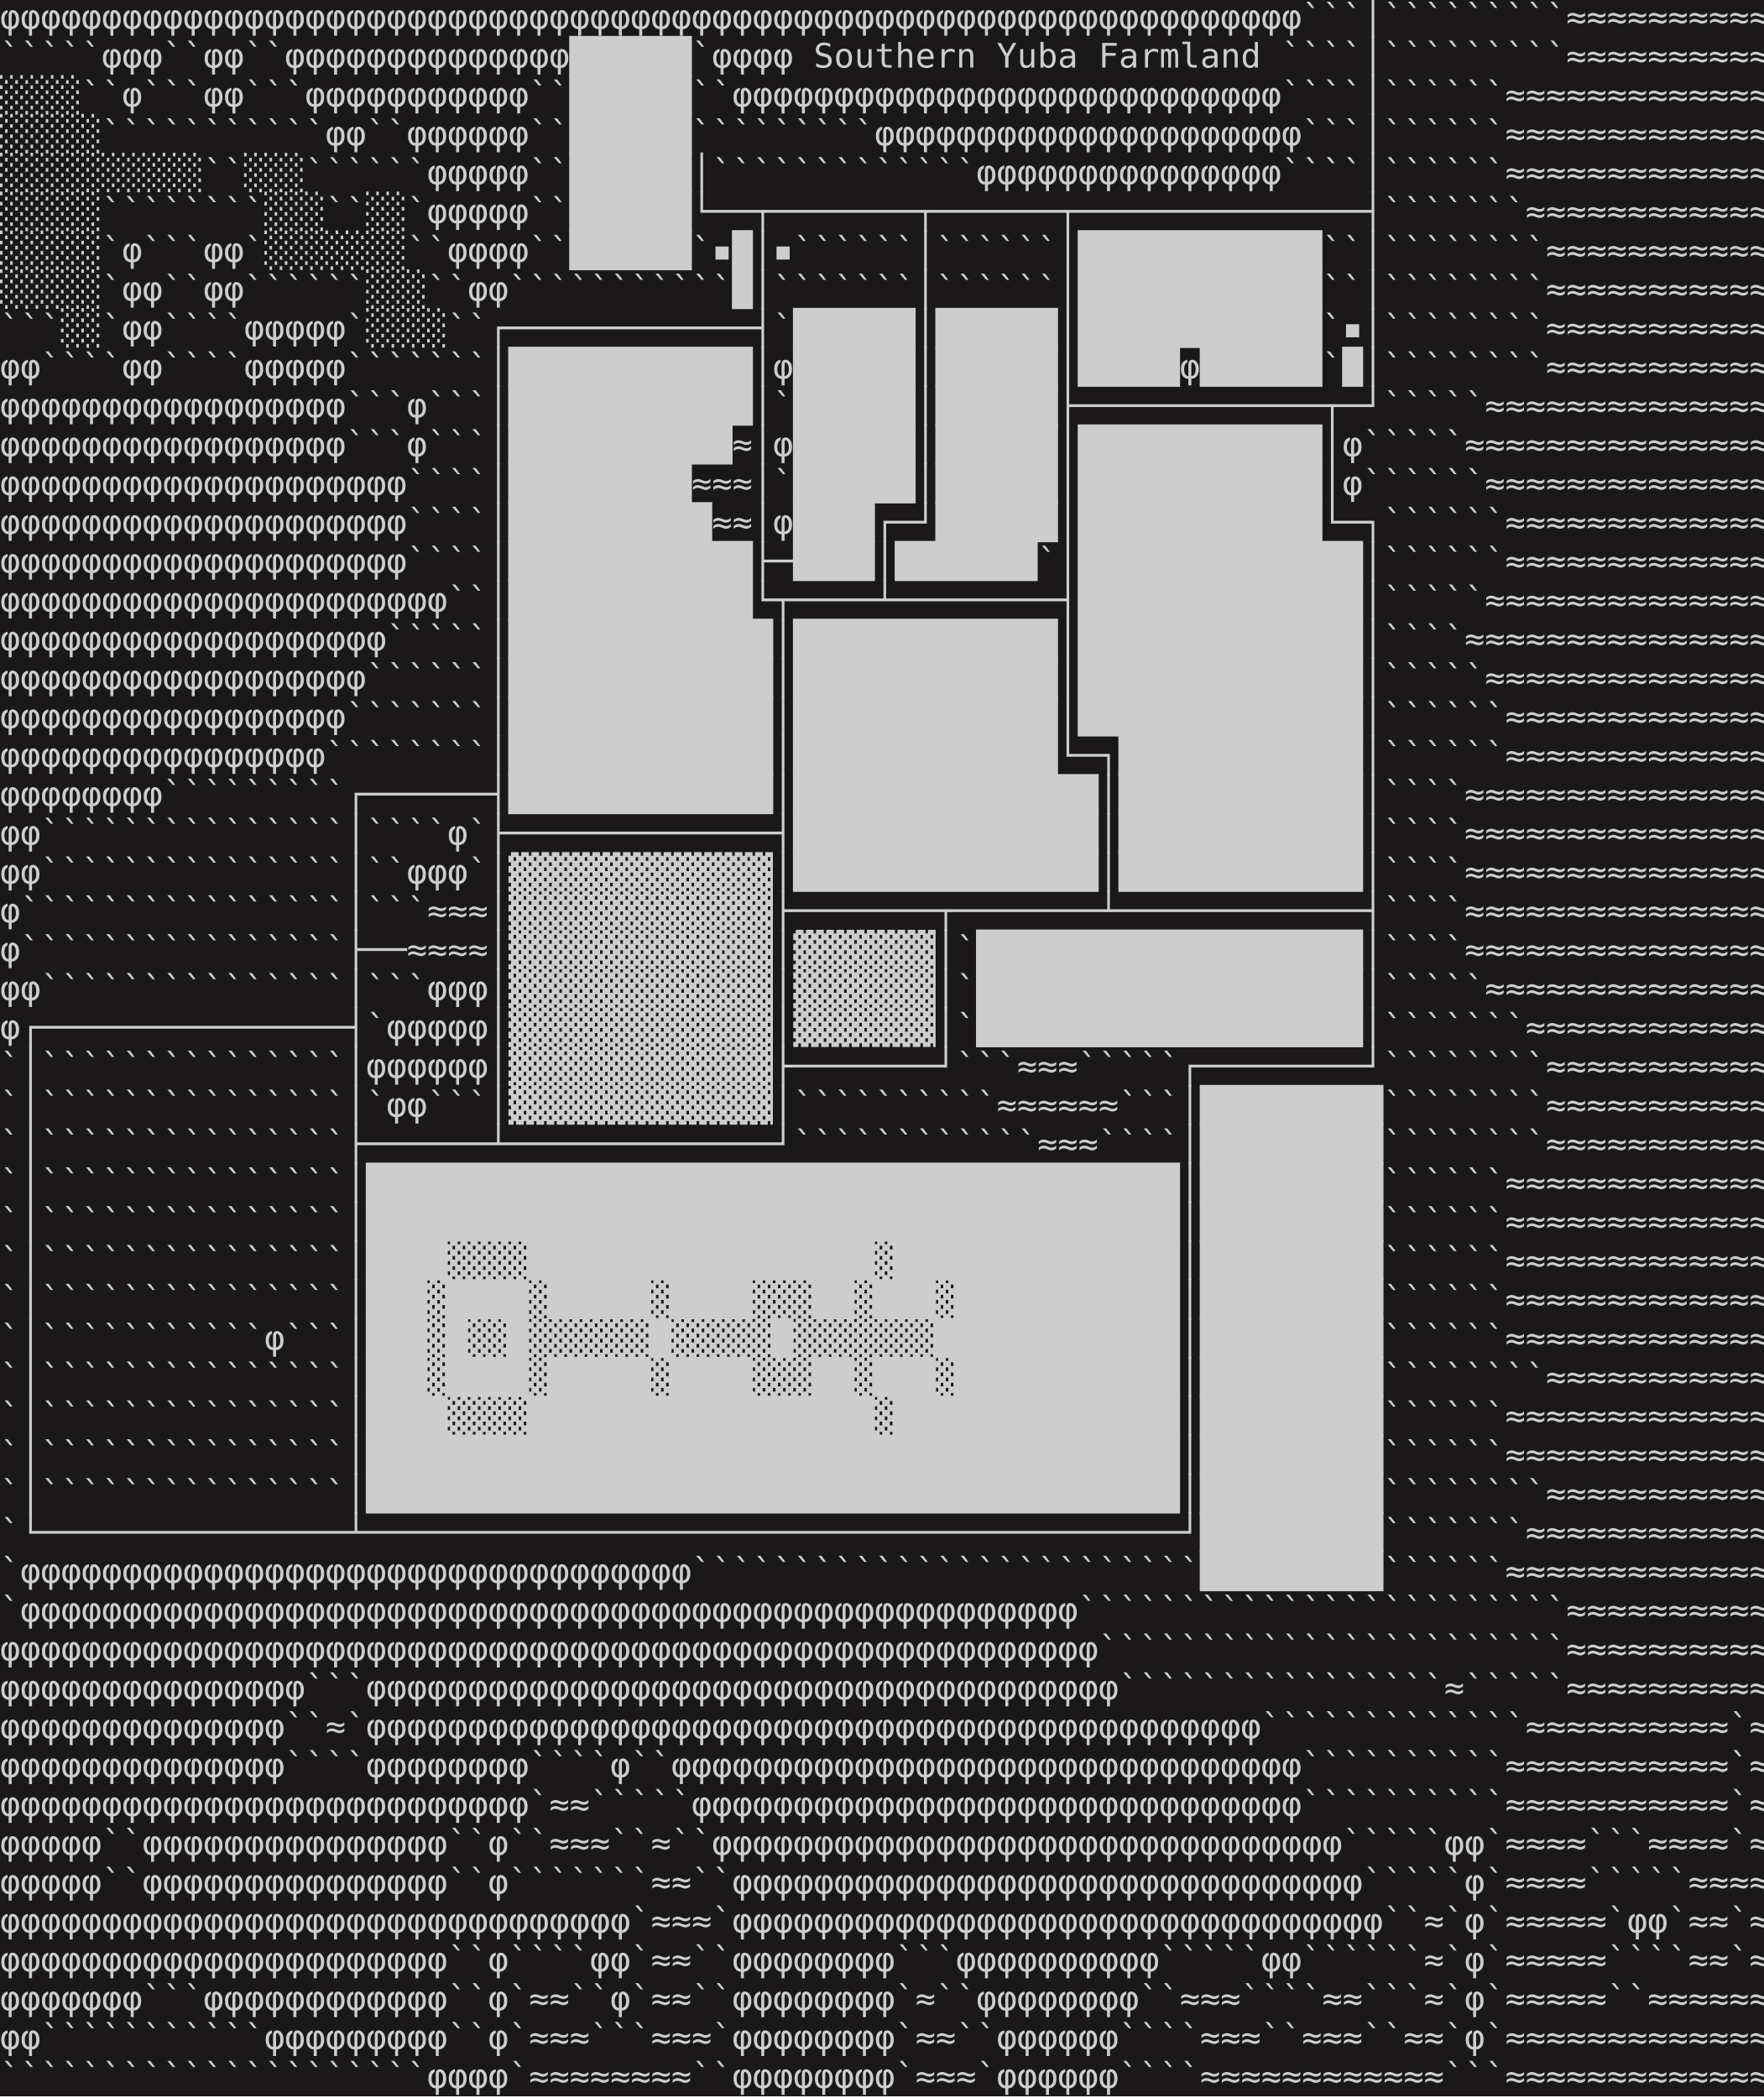
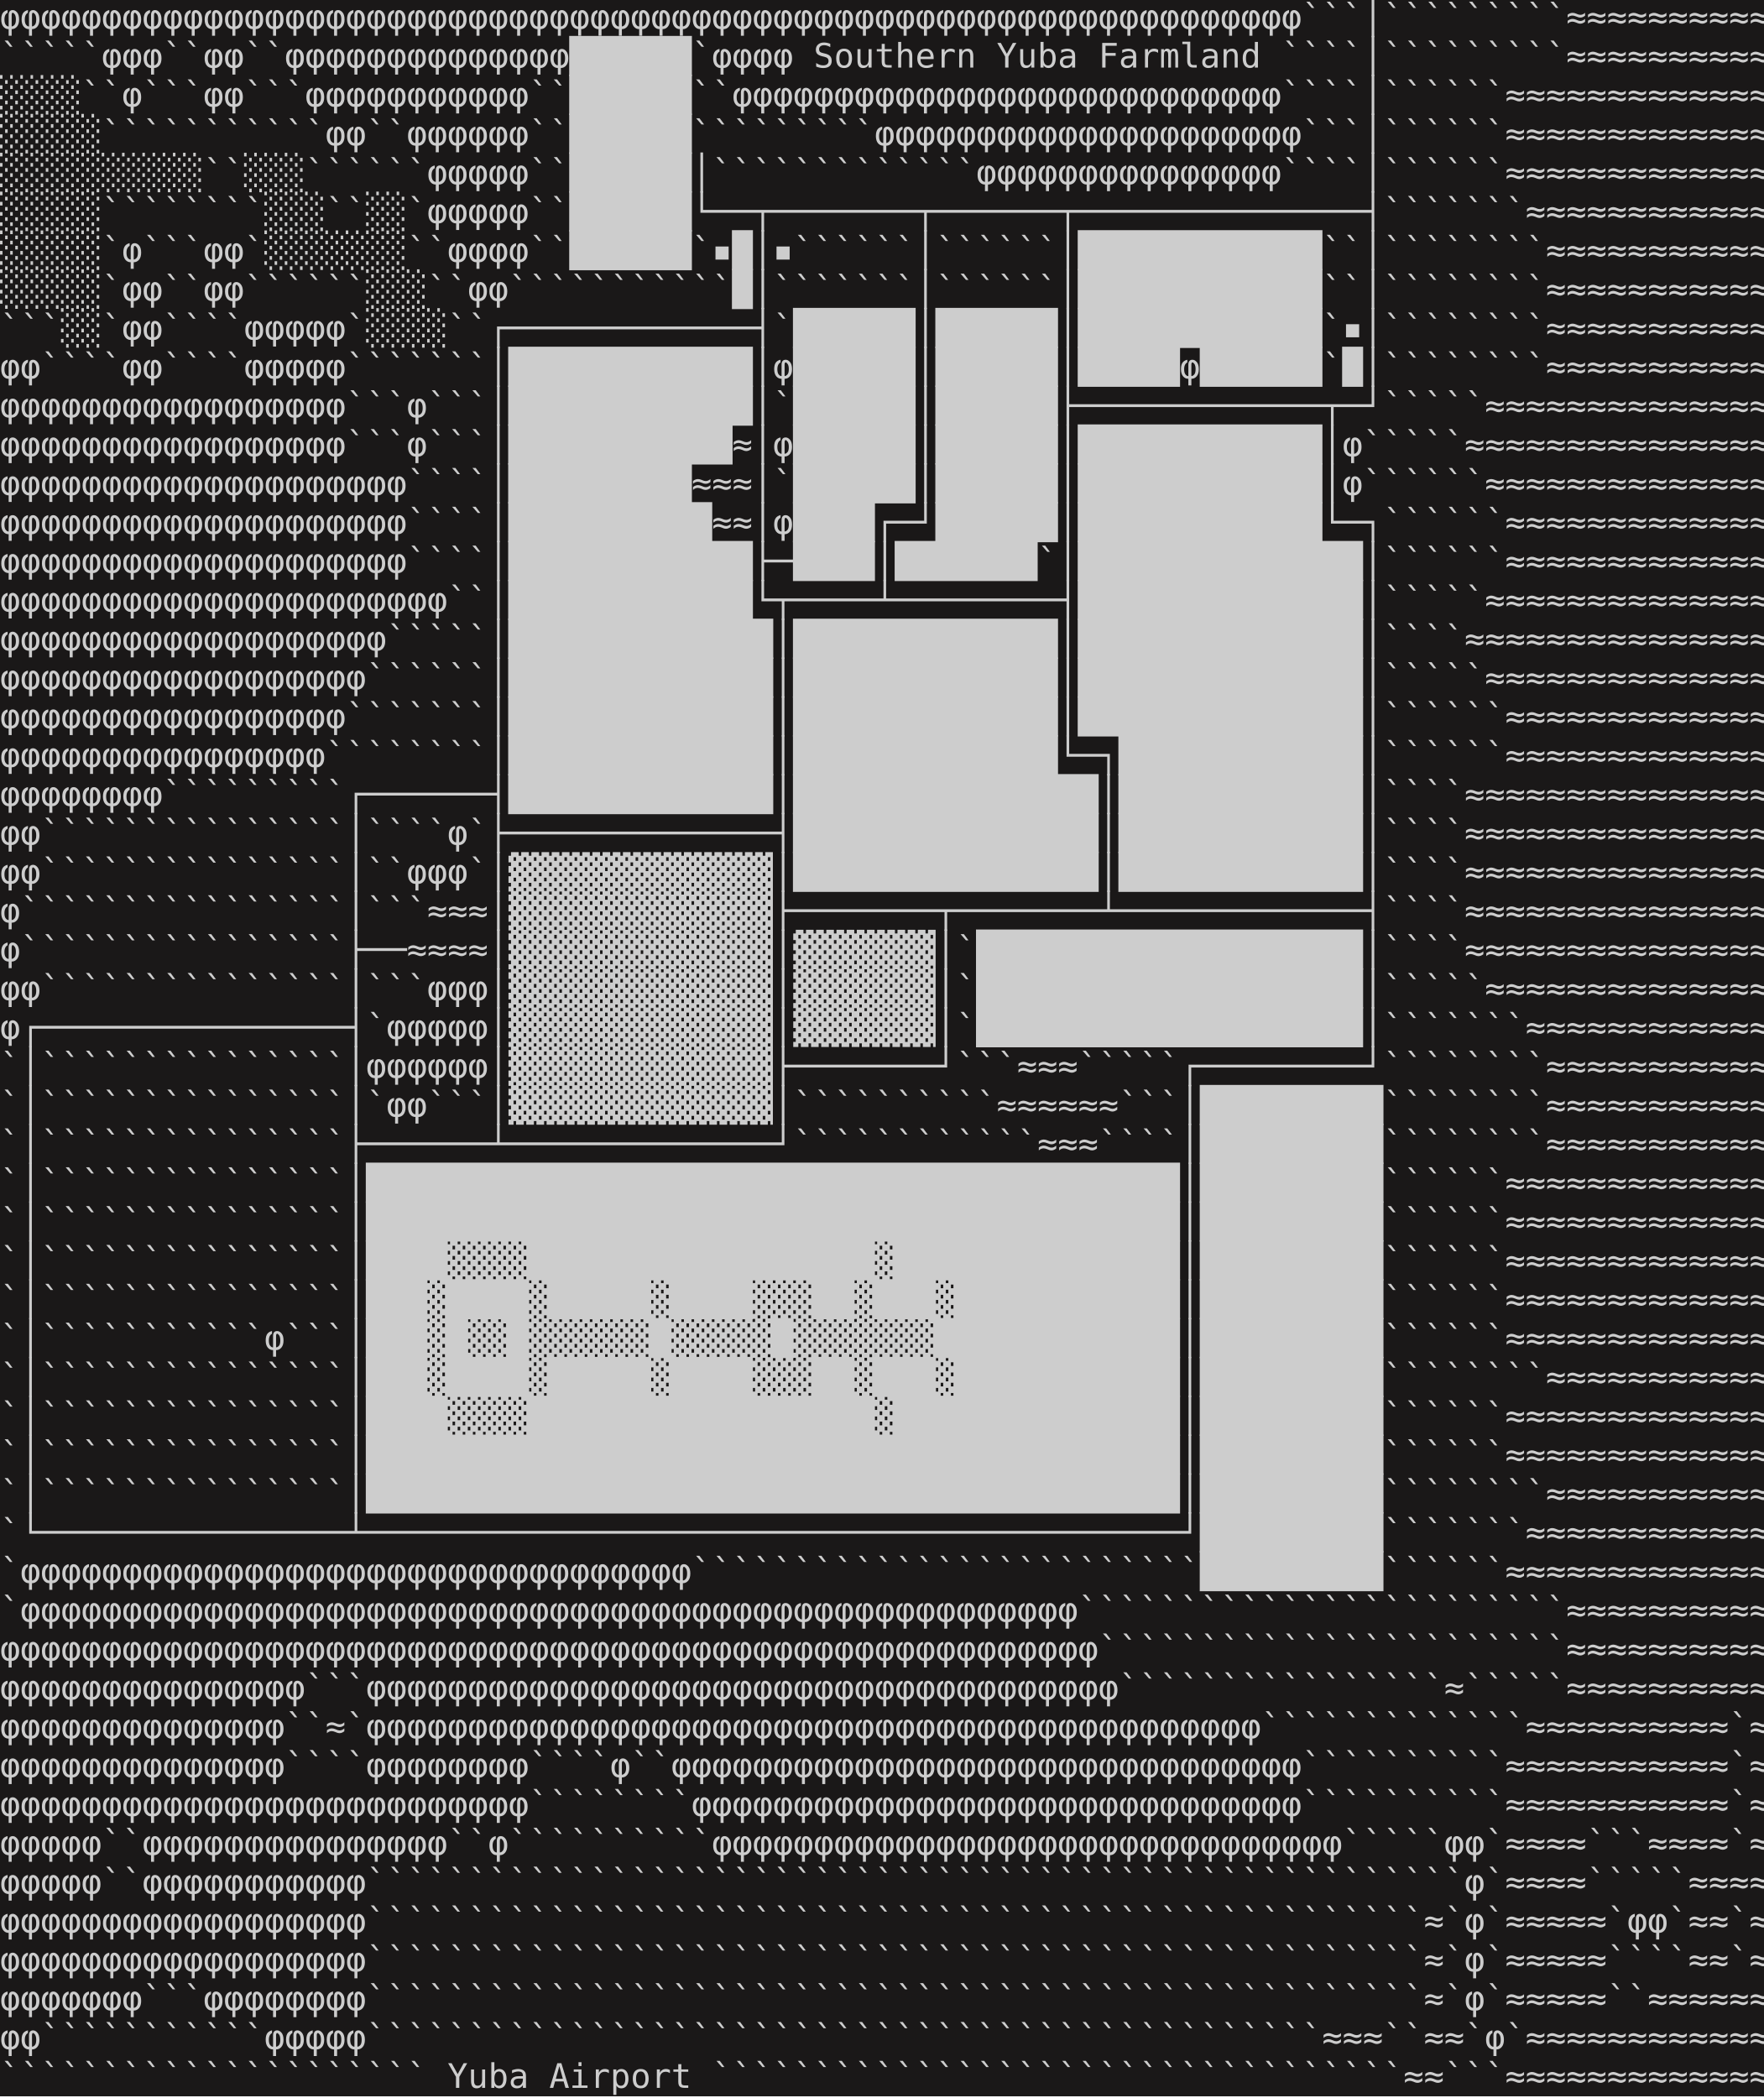
<svg xmlns="http://www.w3.org/2000/svg" version="1.1" width="522.0px" height="621.0px" viewBox="0 0 522.0 621.0" style="letter-spacing:0em;font-size:10px;font-family:'DejaVu Sans Mono';stroke:none">
  <text y="8.5" x="0.0" style="fill:#1a1818">███████████████████████████████████████████████████████████████████████████████████████</text>
  <text y="20.0" x="0.0" style="fill:#1a1818">███████████████████████████████████████████████████████████████████████████████████████</text>
  <text y="31.5" x="0.0" style="fill:#1a1818">███████████████████████████████████████████████████████████████████████████████████████</text>
  <text y="43.0" x="0.0" style="fill:#1a1818">███████████████████████████████████████████████████████████████████████████████████████</text>
  <text y="54.5" x="0.0" style="fill:#1a1818">███████████████████████████████████████████████████████████████████████████████████████</text>
  <text y="66.0" x="0.0" style="fill:#1a1818">███████████████████████████████████████████████████████████████████████████████████████</text>
  <text y="77.5" x="0.0" style="fill:#1a1818">███████████████████████████████████████████████████████████████████████████████████████</text>
  <text y="89.0" x="0.0" style="fill:#1a1818">███████████████████████████████████████████████████████████████████████████████████████</text>
  <text y="100.5" x="0.0" style="fill:#1a1818">███████████████████████████████████████████████████████████████████████████████████████</text>
  <text y="112.0" x="0.0" style="fill:#1a1818">███████████████████████████████████████████████████████████████████████████████████████</text>
  <text y="123.5" x="0.0" style="fill:#1a1818">███████████████████████████████████████████████████████████████████████████████████████</text>
  <text y="135.0" x="0.0" style="fill:#1a1818">███████████████████████████████████████████████████████████████████████████████████████</text>
  <text y="146.5" x="0.0" style="fill:#1a1818">███████████████████████████████████████████████████████████████████████████████████████</text>
  <text y="158.0" x="0.0" style="fill:#1a1818">███████████████████████████████████████████████████████████████████████████████████████</text>
  <text y="169.5" x="0.0" style="fill:#1a1818">███████████████████████████████████████████████████████████████████████████████████████</text>
  <text y="181.0" x="0.0" style="fill:#1a1818">███████████████████████████████████████████████████████████████████████████████████████</text>
  <text y="192.5" x="0.0" style="fill:#1a1818">███████████████████████████████████████████████████████████████████████████████████████</text>
  <text y="204.0" x="0.0" style="fill:#1a1818">███████████████████████████████████████████████████████████████████████████████████████</text>
  <text y="215.5" x="0.0" style="fill:#1a1818">███████████████████████████████████████████████████████████████████████████████████████</text>
  <text y="227.0" x="0.0" style="fill:#1a1818">███████████████████████████████████████████████████████████████████████████████████████</text>
  <text y="238.5" x="0.0" style="fill:#1a1818">███████████████████████████████████████████████████████████████████████████████████████</text>
  <text y="250.0" x="0.0" style="fill:#1a1818">███████████████████████████████████████████████████████████████████████████████████████</text>
  <text y="261.5" x="0.0" style="fill:#1a1818">███████████████████████████████████████████████████████████████████████████████████████</text>
  <text y="273.0" x="0.0" style="fill:#1a1818">███████████████████████████████████████████████████████████████████████████████████████</text>
  <text y="284.5" x="0.0" style="fill:#1a1818">███████████████████████████████████████████████████████████████████████████████████████</text>
  <text y="296.0" x="0.0" style="fill:#1a1818">███████████████████████████████████████████████████████████████████████████████████████</text>
  <text y="307.5" x="0.0" style="fill:#1a1818">███████████████████████████████████████████████████████████████████████████████████████</text>
  <text y="319.0" x="0.0" style="fill:#1a1818">███████████████████████████████████████████████████████████████████████████████████████</text>
  <text y="330.5" x="0.0" style="fill:#1a1818">███████████████████████████████████████████████████████████████████████████████████████</text>
  <text y="342.0" x="0.0" style="fill:#1a1818">███████████████████████████████████████████████████████████████████████████████████████</text>
  <text y="353.5" x="0.0" style="fill:#1a1818">███████████████████████████████████████████████████████████████████████████████████████</text>
  <text y="365.0" x="0.0" style="fill:#1a1818">███████████████████████████████████████████████████████████████████████████████████████</text>
  <text y="376.5" x="0.0" style="fill:#1a1818">███████████████████████████████████████████████████████████████████████████████████████</text>
  <text y="388.0" x="0.0" style="fill:#1a1818">███████████████████████████████████████████████████████████████████████████████████████</text>
  <text y="399.5" x="0.0" style="fill:#1a1818">███████████████████████████████████████████████████████████████████████████████████████</text>
  <text y="411.0" x="0.0" style="fill:#1a1818">███████████████████████████████████████████████████████████████████████████████████████</text>
  <text y="422.5" x="0.0" style="fill:#1a1818">███████████████████████████████████████████████████████████████████████████████████████</text>
  <text y="434.0" x="0.0" style="fill:#1a1818">███████████████████████████████████████████████████████████████████████████████████████</text>
  <text y="445.5" x="0.0" style="fill:#1a1818">███████████████████████████████████████████████████████████████████████████████████████</text>
  <text y="457.0" x="0.0" style="fill:#1a1818">███████████████████████████████████████████████████████████████████████████████████████</text>
  <text y="468.5" x="0.0" style="fill:#1a1818">███████████████████████████████████████████████████████████████████████████████████████</text>
  <text y="480.0" x="0.0" style="fill:#1a1818">███████████████████████████████████████████████████████████████████████████████████████</text>
  <text y="491.5" x="0.0" style="fill:#1a1818">███████████████████████████████████████████████████████████████████████████████████████</text>
  <text y="503.0" x="0.0" style="fill:#1a1818">███████████████████████████████████████████████████████████████████████████████████████</text>
  <text y="514.5" x="0.0" style="fill:#1a1818">███████████████████████████████████████████████████████████████████████████████████████</text>
  <text y="526.0" x="0.0" style="fill:#1a1818">███████████████████████████████████████████████████████████████████████████████████████</text>
  <text y="537.5" x="0.0" style="fill:#1a1818">███████████████████████████████████████████████████████████████████████████████████████</text>
  <text y="549.0" x="0.0" style="fill:#1a1818">███████████████████████████████████████████████████████████████████████████████████████</text>
  <text y="560.5" x="0.0" style="fill:#1a1818">███████████████████████████████████████████████████████████████████████████████████████</text>
  <text y="572.0" x="0.0" style="fill:#1a1818">███████████████████████████████████████████████████████████████████████████████████████</text>
  <text y="583.5" x="0.0" style="fill:#1a1818">███████████████████████████████████████████████████████████████████████████████████████</text>
  <text y="595.0" x="0.0" style="fill:#1a1818">███████████████████████████████████████████████████████████████████████████████████████</text>
  <text y="606.5" x="0.0" style="fill:#1a1818">███████████████████████████████████████████████████████████████████████████████████████</text>
  <text y="618.0" x="0.0" style="fill:#1a1818">███████████████████████████████████████████████████████████████████████████████████████</text>
  <text y="8.5" x="0.0" style="fill:#cdcdcd">φφφφφφφφφφφφφφφφφφφφφφφφφφφφφφφφφφφφφφφφφφφφφφφφφφφφφφφφφφφφφφφφ```│`````````≈≈≈≈≈≈≈≈≈≈</text>
  <text y="20.0" x="0.0" style="fill:#cdcdcd">`````φφφ``φφ``φφφφφφφφφφφφφφ██████`φφφφ Southern Yuba Farmland ````│`````````≈≈≈≈≈≈≈≈≈≈</text>
  <text y="31.5" x="0.0" style="fill:#cdcdcd">░░░░``φ```φφ```φφφφφφφφφφφ``██████``φφφφφφφφφφφφφφφφφφφφφφφφφφφ````│``````≈≈≈≈≈≈≈≈≈≈≈≈≈</text>
  <text y="43.0" x="0.0" style="fill:#cdcdcd">░░░░░```````````φφ``φφφφφφ``██████`````````φφφφφφφφφφφφφφφφφφφφφ```│``````≈≈≈≈≈≈≈≈≈≈≈≈≈</text>
  <text y="54.5" x="0.0" style="fill:#cdcdcd">░░░░░░░░░░``░░░``````φφφφφ``██████│`````````````φφφφφφφφφφφφφφφ````│``````≈≈≈≈≈≈≈≈≈≈≈≈≈</text>
  <text y="66.0" x="0.0" style="fill:#cdcdcd">░░░░░````````░░░``░░`φφφφφ``██████└──┬───────┬──────┬──────────────┤```````≈≈≈≈≈≈≈≈≈≈≈≈</text>
  <text y="77.5" x="0.0" style="fill:#cdcdcd">░░░░░`φ```φφ`░░░░░░░``φφφφ``██████`▪█│▪``````│``````│████████████``│````````≈≈≈≈≈≈≈≈≈≈≈</text>
  <text y="89.0" x="0.0" style="fill:#cdcdcd">░░░░░`φφ``φφ``````░░░``φφ```````````█│```````│``````│████████████``│````````≈≈≈≈≈≈≈≈≈≈≈</text>
  <text y="100.5" x="0.0" style="fill:#cdcdcd">```░░`φφ````φφφφφ`░░░░``┌────────────┤`██████│██████│████████████`▪│````````≈≈≈≈≈≈≈≈≈≈≈</text>
  <text y="112.0" x="0.0" style="fill:#cdcdcd">φφ````φφ````φφφφφ```````│████████████│φ██████│██████│█████φ██████`█│````````≈≈≈≈≈≈≈≈≈≈≈</text>
  <text y="123.5" x="0.0" style="fill:#cdcdcd">φφφφφφφφφφφφφφφφφ```φ```│████████████│`██████│██████├────────────┬─┘`````≈≈≈≈≈≈≈≈≈≈≈≈≈≈</text>
  <text y="135.0" x="0.0" style="fill:#cdcdcd">φφφφφφφφφφφφφφφφφ```φ```│███████████≈│φ██████│██████│████████████│φ`````≈≈≈≈≈≈≈≈≈≈≈≈≈≈≈</text>
  <text y="146.5" x="0.0" style="fill:#cdcdcd">φφφφφφφφφφφφφφφφφφφφ````│█████████≈≈≈│`██████│██████│████████████│φ``````≈≈≈≈≈≈≈≈≈≈≈≈≈≈</text>
  <text y="158.0" x="0.0" style="fill:#cdcdcd">φφφφφφφφφφφφφφφφφφφφ````│██████████≈≈│φ████┌─┘██████│████████████└─┐``````≈≈≈≈≈≈≈≈≈≈≈≈≈</text>
  <text y="169.5" x="0.0" style="fill:#cdcdcd">φφφφφφφφφφφφφφφφφφφφ````│████████████├─████│███████`│██████████████│``````≈≈≈≈≈≈≈≈≈≈≈≈≈</text>
  <text y="181.0" x="0.0" style="fill:#cdcdcd">φφφφφφφφφφφφφφφφφφφφφφ``│████████████└┬────┴────────┤██████████████│`````≈≈≈≈≈≈≈≈≈≈≈≈≈≈</text>
  <text y="192.5" x="0.0" style="fill:#cdcdcd">φφφφφφφφφφφφφφφφφφφ`````│█████████████│█████████████│██████████████│````≈≈≈≈≈≈≈≈≈≈≈≈≈≈≈</text>
  <text y="204.0" x="0.0" style="fill:#cdcdcd">φφφφφφφφφφφφφφφφφφ``````│█████████████│█████████████│██████████████│`````≈≈≈≈≈≈≈≈≈≈≈≈≈≈</text>
  <text y="215.5" x="0.0" style="fill:#cdcdcd">φφφφφφφφφφφφφφφφφ```````│█████████████│█████████████│██████████████│``````≈≈≈≈≈≈≈≈≈≈≈≈≈</text>
  <text y="227.0" x="0.0" style="fill:#cdcdcd">φφφφφφφφφφφφφφφφ````````│█████████████│█████████████└─┐████████████│``````≈≈≈≈≈≈≈≈≈≈≈≈≈</text>
  <text y="238.5" x="0.0" style="fill:#cdcdcd">φφφφφφφφ`````````┌──────┤█████████████│███████████████│████████████│````≈≈≈≈≈≈≈≈≈≈≈≈≈≈≈</text>
  <text y="250.0" x="0.0" style="fill:#cdcdcd">φφ```````````````│````φ`├─────────────┤███████████████│████████████│````≈≈≈≈≈≈≈≈≈≈≈≈≈≈≈</text>
  <text y="261.5" x="0.0" style="fill:#cdcdcd">φφ```````````````│``φφφ`│▓▓▓▓▓▓▓▓▓▓▓▓▓│███████████████│████████████│````≈≈≈≈≈≈≈≈≈≈≈≈≈≈≈</text>
  <text y="273.0" x="0.0" style="fill:#cdcdcd">φ````````````````│```≈≈≈│▓▓▓▓▓▓▓▓▓▓▓▓▓├───────┬───────┴────────────┤````≈≈≈≈≈≈≈≈≈≈≈≈≈≈≈</text>
  <text y="284.5" x="0.0" style="fill:#cdcdcd">φ````````````````├──≈≈≈≈│▓▓▓▓▓▓▓▓▓▓▓▓▓│▓▓▓▓▓▓▓│`███████████████████│````≈≈≈≈≈≈≈≈≈≈≈≈≈≈≈</text>
  <text y="296.0" x="0.0" style="fill:#cdcdcd">φφ```````````````│```φφφ│▓▓▓▓▓▓▓▓▓▓▓▓▓│▓▓▓▓▓▓▓│`███████████████████│`````≈≈≈≈≈≈≈≈≈≈≈≈≈≈</text>
  <text y="307.5" x="0.0" style="fill:#cdcdcd">φ┌───────────────┤`φφφφφ│▓▓▓▓▓▓▓▓▓▓▓▓▓│▓▓▓▓▓▓▓│`███████████████████│```````≈≈≈≈≈≈≈≈≈≈≈≈</text>
  <text y="319.0" x="0.0" style="fill:#cdcdcd">`│```````````````│φφφφφφ│▓▓▓▓▓▓▓▓▓▓▓▓▓├───────┘```≈≈≈`````┌────────┘````````≈≈≈≈≈≈≈≈≈≈≈</text>
  <text y="330.5" x="0.0" style="fill:#cdcdcd">`│```````````````│`φφ```│▓▓▓▓▓▓▓▓▓▓▓▓▓│``````````≈≈≈≈≈≈```│█████████````````≈≈≈≈≈≈≈≈≈≈≈</text>
  <text y="342.0" x="0.0" style="fill:#cdcdcd">`│```````````````├──────┴─────────────┘````````````≈≈≈````│█████████````````≈≈≈≈≈≈≈≈≈≈≈</text>
  <text y="353.5" x="0.0" style="fill:#cdcdcd">`│```````````````│████████████████████████████████████████│█████████``````≈≈≈≈≈≈≈≈≈≈≈≈≈</text>
  <text y="365.0" x="0.0" style="fill:#cdcdcd">`│```````````````│████████████████████████████████████████│█████████``````≈≈≈≈≈≈≈≈≈≈≈≈≈</text>
  <text y="376.5" x="0.0" style="fill:#cdcdcd">`│```````````````│████▓▓▓▓█████████████████▓██████████████│█████████``````≈≈≈≈≈≈≈≈≈≈≈≈≈</text>
  <text y="388.0" x="0.0" style="fill:#cdcdcd">`│```````````````│███▓████▓█████▓████▓▓▓██▓███▓███████████│█████████``````≈≈≈≈≈≈≈≈≈≈≈≈≈</text>
  <text y="399.5" x="0.0" style="fill:#cdcdcd">`│```````````φ```│███▓█▓▓█▓▓▓▓▓▓█▓▓▓▓▓█▓▓▓▓▓▓▓████████████│█████████``````≈≈≈≈≈≈≈≈≈≈≈≈≈</text>
  <text y="411.0" x="0.0" style="fill:#cdcdcd">`│```````````````│███▓████▓█████▓████▓▓▓██▓███▓███████████│█████████````````≈≈≈≈≈≈≈≈≈≈≈</text>
  <text y="422.5" x="0.0" style="fill:#cdcdcd">`│```````````````│████▓▓▓▓█████████████████▓██████████████│█████████``````≈≈≈≈≈≈≈≈≈≈≈≈≈</text>
  <text y="434.0" x="0.0" style="fill:#cdcdcd">`│```````````````│████████████████████████████████████████│█████████``````≈≈≈≈≈≈≈≈≈≈≈≈≈</text>
  <text y="445.5" x="0.0" style="fill:#cdcdcd">`│```````````````│████████████████████████████████████████│█████████````````≈≈≈≈≈≈≈≈≈≈≈</text>
  <text y="457.0" x="0.0" style="fill:#cdcdcd">`└───────────────┴────────────────────────────────────────┘█████████```````≈≈≈≈≈≈≈≈≈≈≈≈</text>
  <text y="468.5" x="0.0" style="fill:#cdcdcd">`φφφφφφφφφφφφφφφφφφφφφφφφφφφφφφφφφ`````````````````````````█████████``````≈≈≈≈≈≈≈≈≈≈≈≈≈</text>
  <text y="480.0" x="0.0" style="fill:#cdcdcd">`φφφφφφφφφφφφφφφφφφφφφφφφφφφφφφφφφφφφφφφφφφφφφφφφφφφφ````````````````````````≈≈≈≈≈≈≈≈≈≈</text>
  <text y="491.5" x="0.0" style="fill:#cdcdcd">φφφφφφφφφφφφφφφφφφφφφφφφφφφφφφφφφφφφφφφφφφφφφφφφφφφφφφ```````````````````````≈≈≈≈≈≈≈≈≈≈</text>
  <text y="503.0" x="0.0" style="fill:#cdcdcd">φφφφφφφφφφφφφφφ```φφφφφφφφφφφφφφφφφφφφφφφφφφφφφφφφφφφφφ````````````````≈`````≈≈≈≈≈≈≈≈≈≈</text>
  <text y="514.5" x="0.0" style="fill:#cdcdcd">φφφφφφφφφφφφφφ``≈`φφφφφφφφφφφφφφφφφφφφφφφφφφφφφφφφφφφφφφφφφφφφ`````````````≈≈≈≈≈≈≈≈≈≈`≈</text>
  <text y="526.0" x="0.0" style="fill:#cdcdcd">φφφφφφφφφφφφφφ````φφφφφφφφ````φ``φφφφφφφφφφφφφφφφφφφφφφφφφφφφφφφ``````````≈≈≈≈≈≈≈≈≈≈≈`≈</text>
-   <text y="537.5" x="0.0" style="fill:#cdcdcd">φφφφφφφφφφφφφφφφφφφφφφφφφφ`≈≈`````φφφφφφφφφφφφφφφφφφφφφφφφφφφφφφ``````````≈≈≈≈≈≈≈≈≈≈≈`≈</text>
-   <text y="549.0" x="0.0" style="fill:#cdcdcd">φφφφφ``φφφφφφφφφφφφφφφ``φ``≈≈≈``≈``φφφφφφφφφφφφφφφφφφφφφφφφφφφφφφφ`````φφ`≈≈≈≈```≈≈≈≈`≈</text>
-   <text y="560.5" x="0.0" style="fill:#cdcdcd">φφφφφ``φφφφφφφφφφφφφφφ``φ```````≈≈``φφφφφφφφφφφφφφφφφφφφφφφφφφφφφφφ`````φ`≈≈≈≈`````≈≈≈≈</text>
-   <text y="572.0" x="0.0" style="fill:#cdcdcd">φφφφφφφφφφφφφφφφφφφφφφφφφφφφφφφ`≈≈≈`φφφφφφφφφφφφφφφφφφφφφφφφφφφφφφφφ``≈`φ`≈≈≈≈≈`φφ`≈≈`≈</text>
-   <text y="583.5" x="0.0" style="fill:#cdcdcd">φφφφφφφφφφφφφφφφφφφφφφ``φ````φφ`≈≈``φφφφφφφφ```φφφφφφφφφφ`````φφ``````≈`φ`≈≈≈≈≈````≈≈`≈</text>
-   <text y="595.0" x="0.0" style="fill:#cdcdcd">φφφφφφφ```φφφφφφφφφφφφ``φ`≈≈``φ`≈≈``φφφφφφφφ`≈``φφφφφφφφ``≈≈≈````≈≈```≈`φ`≈≈≈≈≈``≈≈≈≈≈≈</text>
-   <text y="606.5" x="0.0" style="fill:#cdcdcd">φφ```````````φφφφφφφφφ``φ`≈≈≈```≈≈≈`φφφφφφφφ`≈≈``φφφφφφ````≈≈≈``≈≈≈``≈≈`φ`≈≈≈≈≈≈≈≈≈≈≈≈≈</text>
-   <text y="618.0" x="0.0" style="fill:#cdcdcd">`````````````````````φφφφ`≈≈≈≈≈≈≈≈``φφφφφφφφ`≈≈≈`φφφφφφ````≈≈≈≈≈≈≈≈≈≈≈≈```≈≈≈≈≈≈≈≈≈≈≈≈≈</text>
+   <text y="537.5" x="0.0" style="fill:#cdcdcd">φφφφφφφφφφφφφφφφφφφφφφφφφφ````````φφφφφφφφφφφφφφφφφφφφφφφφφφφφφφ``````````≈≈≈≈≈≈≈≈≈≈≈`≈</text>
+   <text y="549.0" x="0.0" style="fill:#cdcdcd">φφφφφ``φφφφφφφφφφφφφφφ``φ``````````φφφφφφφφφφφφφφφφφφφφφφφφφφφφφφφ`````φφ`≈≈≈≈```≈≈≈≈`≈</text>
+   <text y="560.5" x="0.0" style="fill:#cdcdcd">φφφφφ``φφφφφφφφφφφ``````````````````````````````````````````````````````φ`≈≈≈≈`````≈≈≈≈</text>
+   <text y="572.0" x="0.0" style="fill:#cdcdcd">φφφφφφφφφφφφφφφφφφ````````````````````````````````````````````````````≈`φ`≈≈≈≈≈`φφ`≈≈`≈</text>
+   <text y="583.5" x="0.0" style="fill:#cdcdcd">φφφφφφφφφφφφφφφφφφ````````````````````````````````````````````````````≈`φ`≈≈≈≈≈````≈≈`≈</text>
+   <text y="595.0" x="0.0" style="fill:#cdcdcd">φφφφφφφ```φφφφφφφφ````````````````````````````````````````````````````≈`φ`≈≈≈≈≈``≈≈≈≈≈≈</text>
+   <text y="606.5" x="0.0" style="fill:#cdcdcd">φφ```````````φφφφφ```````````````````````````````````````````````≈≈≈``≈≈`φ`≈≈≈≈≈≈≈≈≈≈≈≈</text>
+   <text y="618.0" x="0.0" style="fill:#cdcdcd">````````````````````` Yuba Airport ``````````````````````````````````≈≈```≈≈≈≈≈≈≈≈≈≈≈≈≈</text>
</svg>
